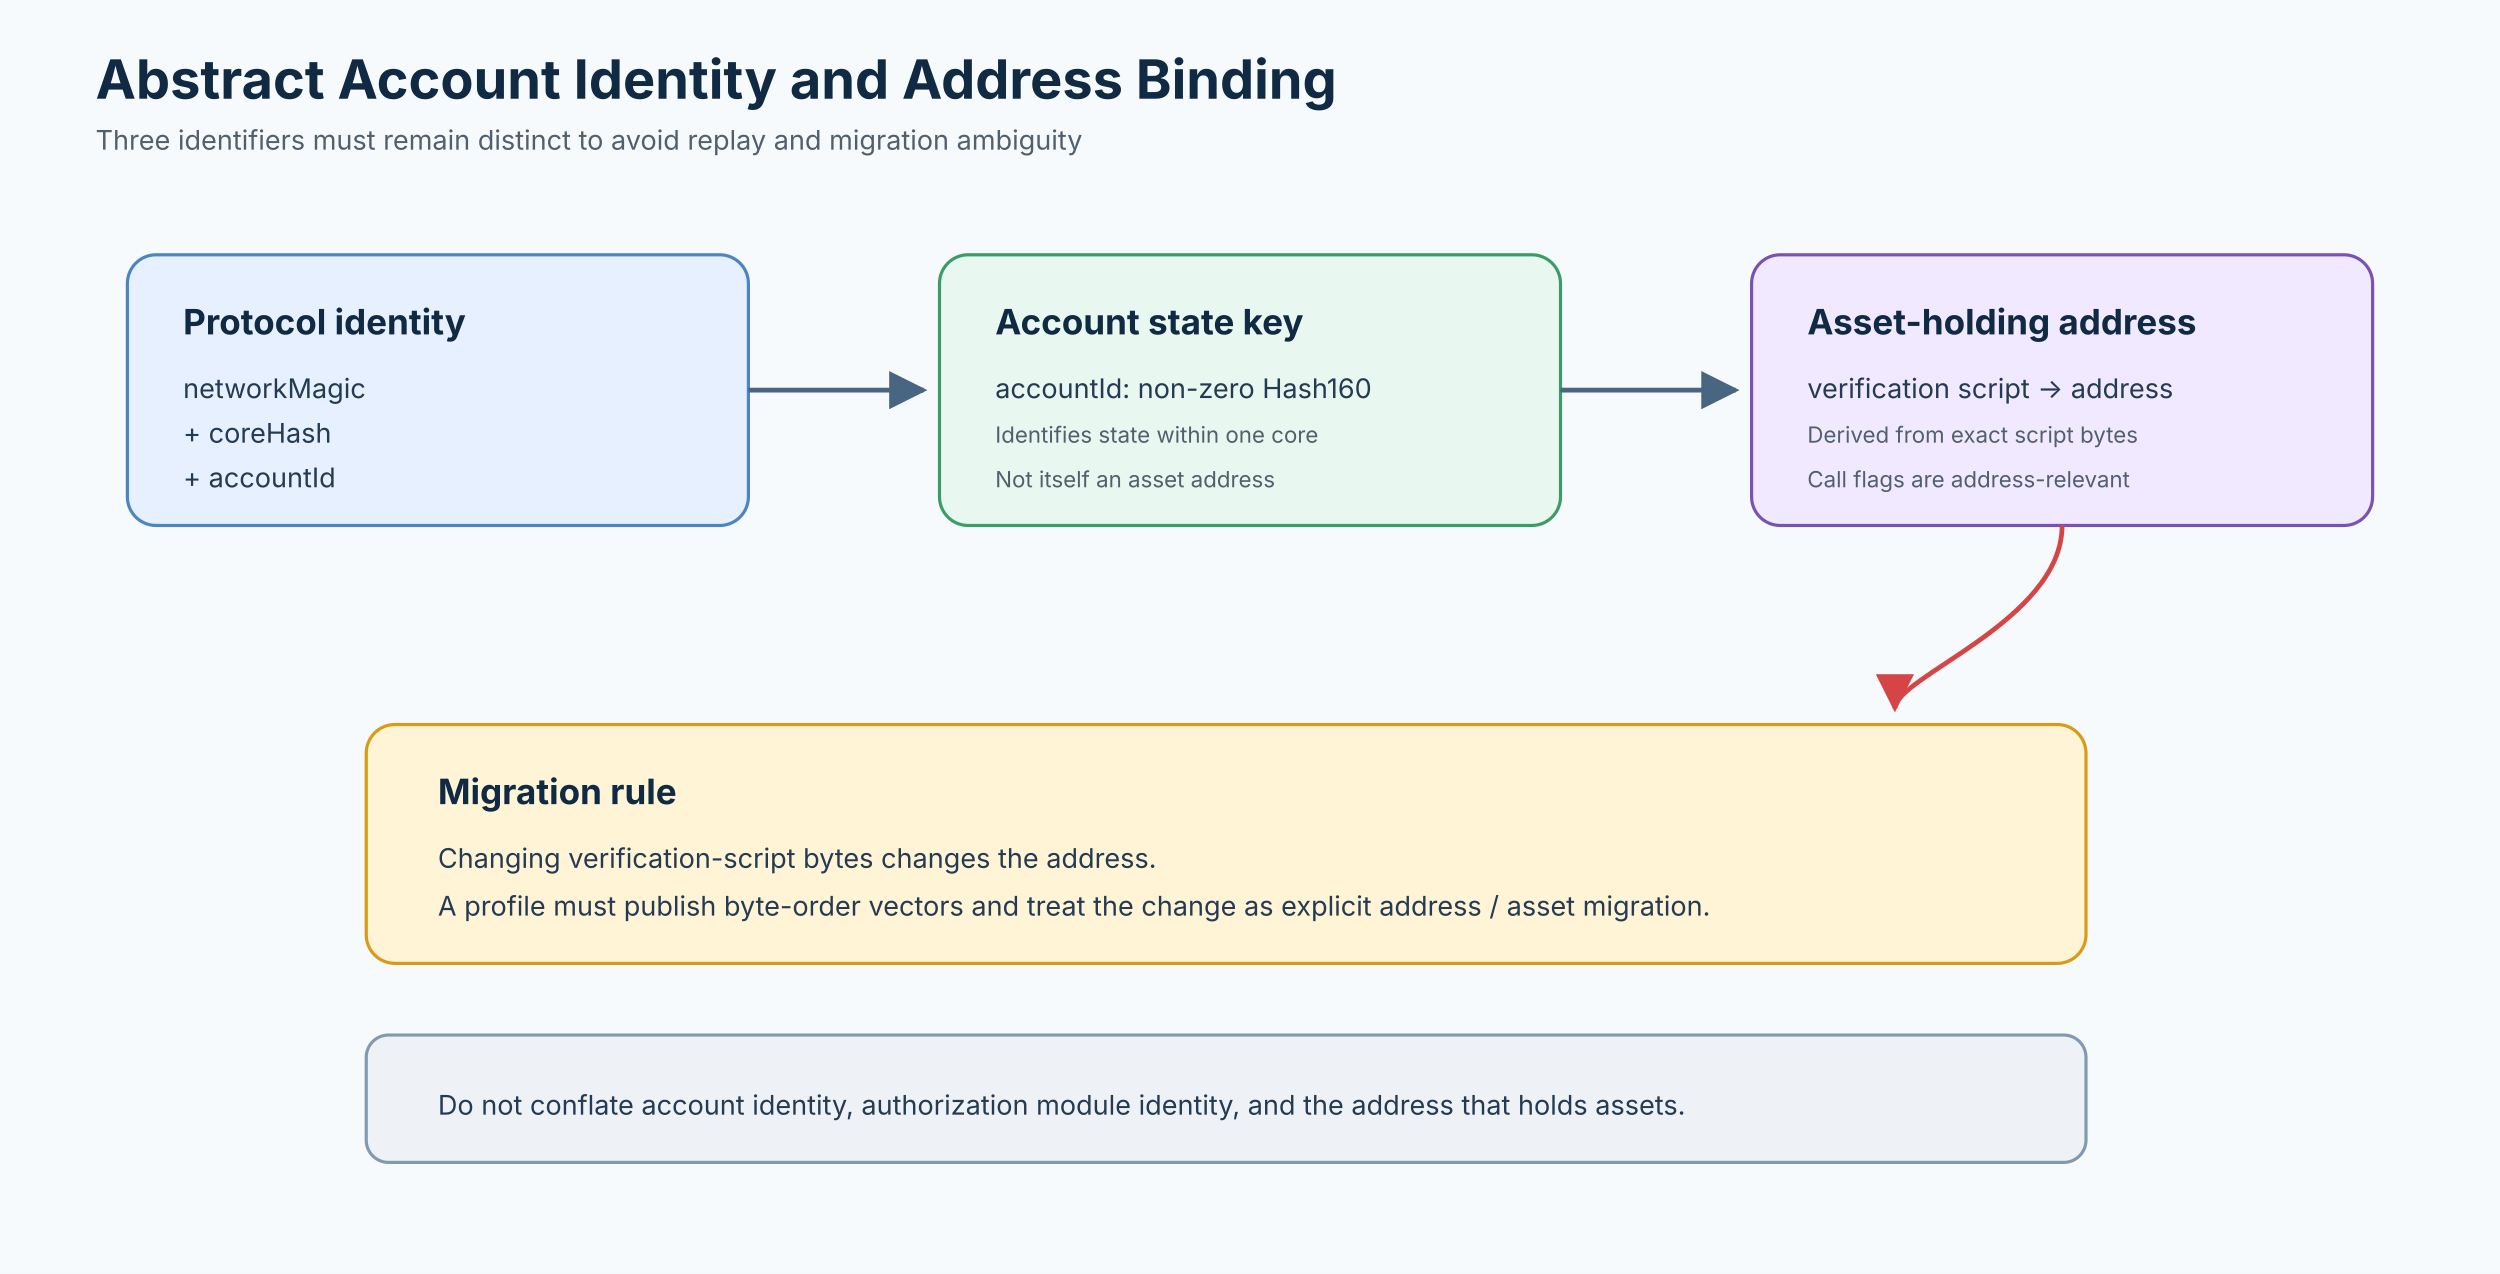
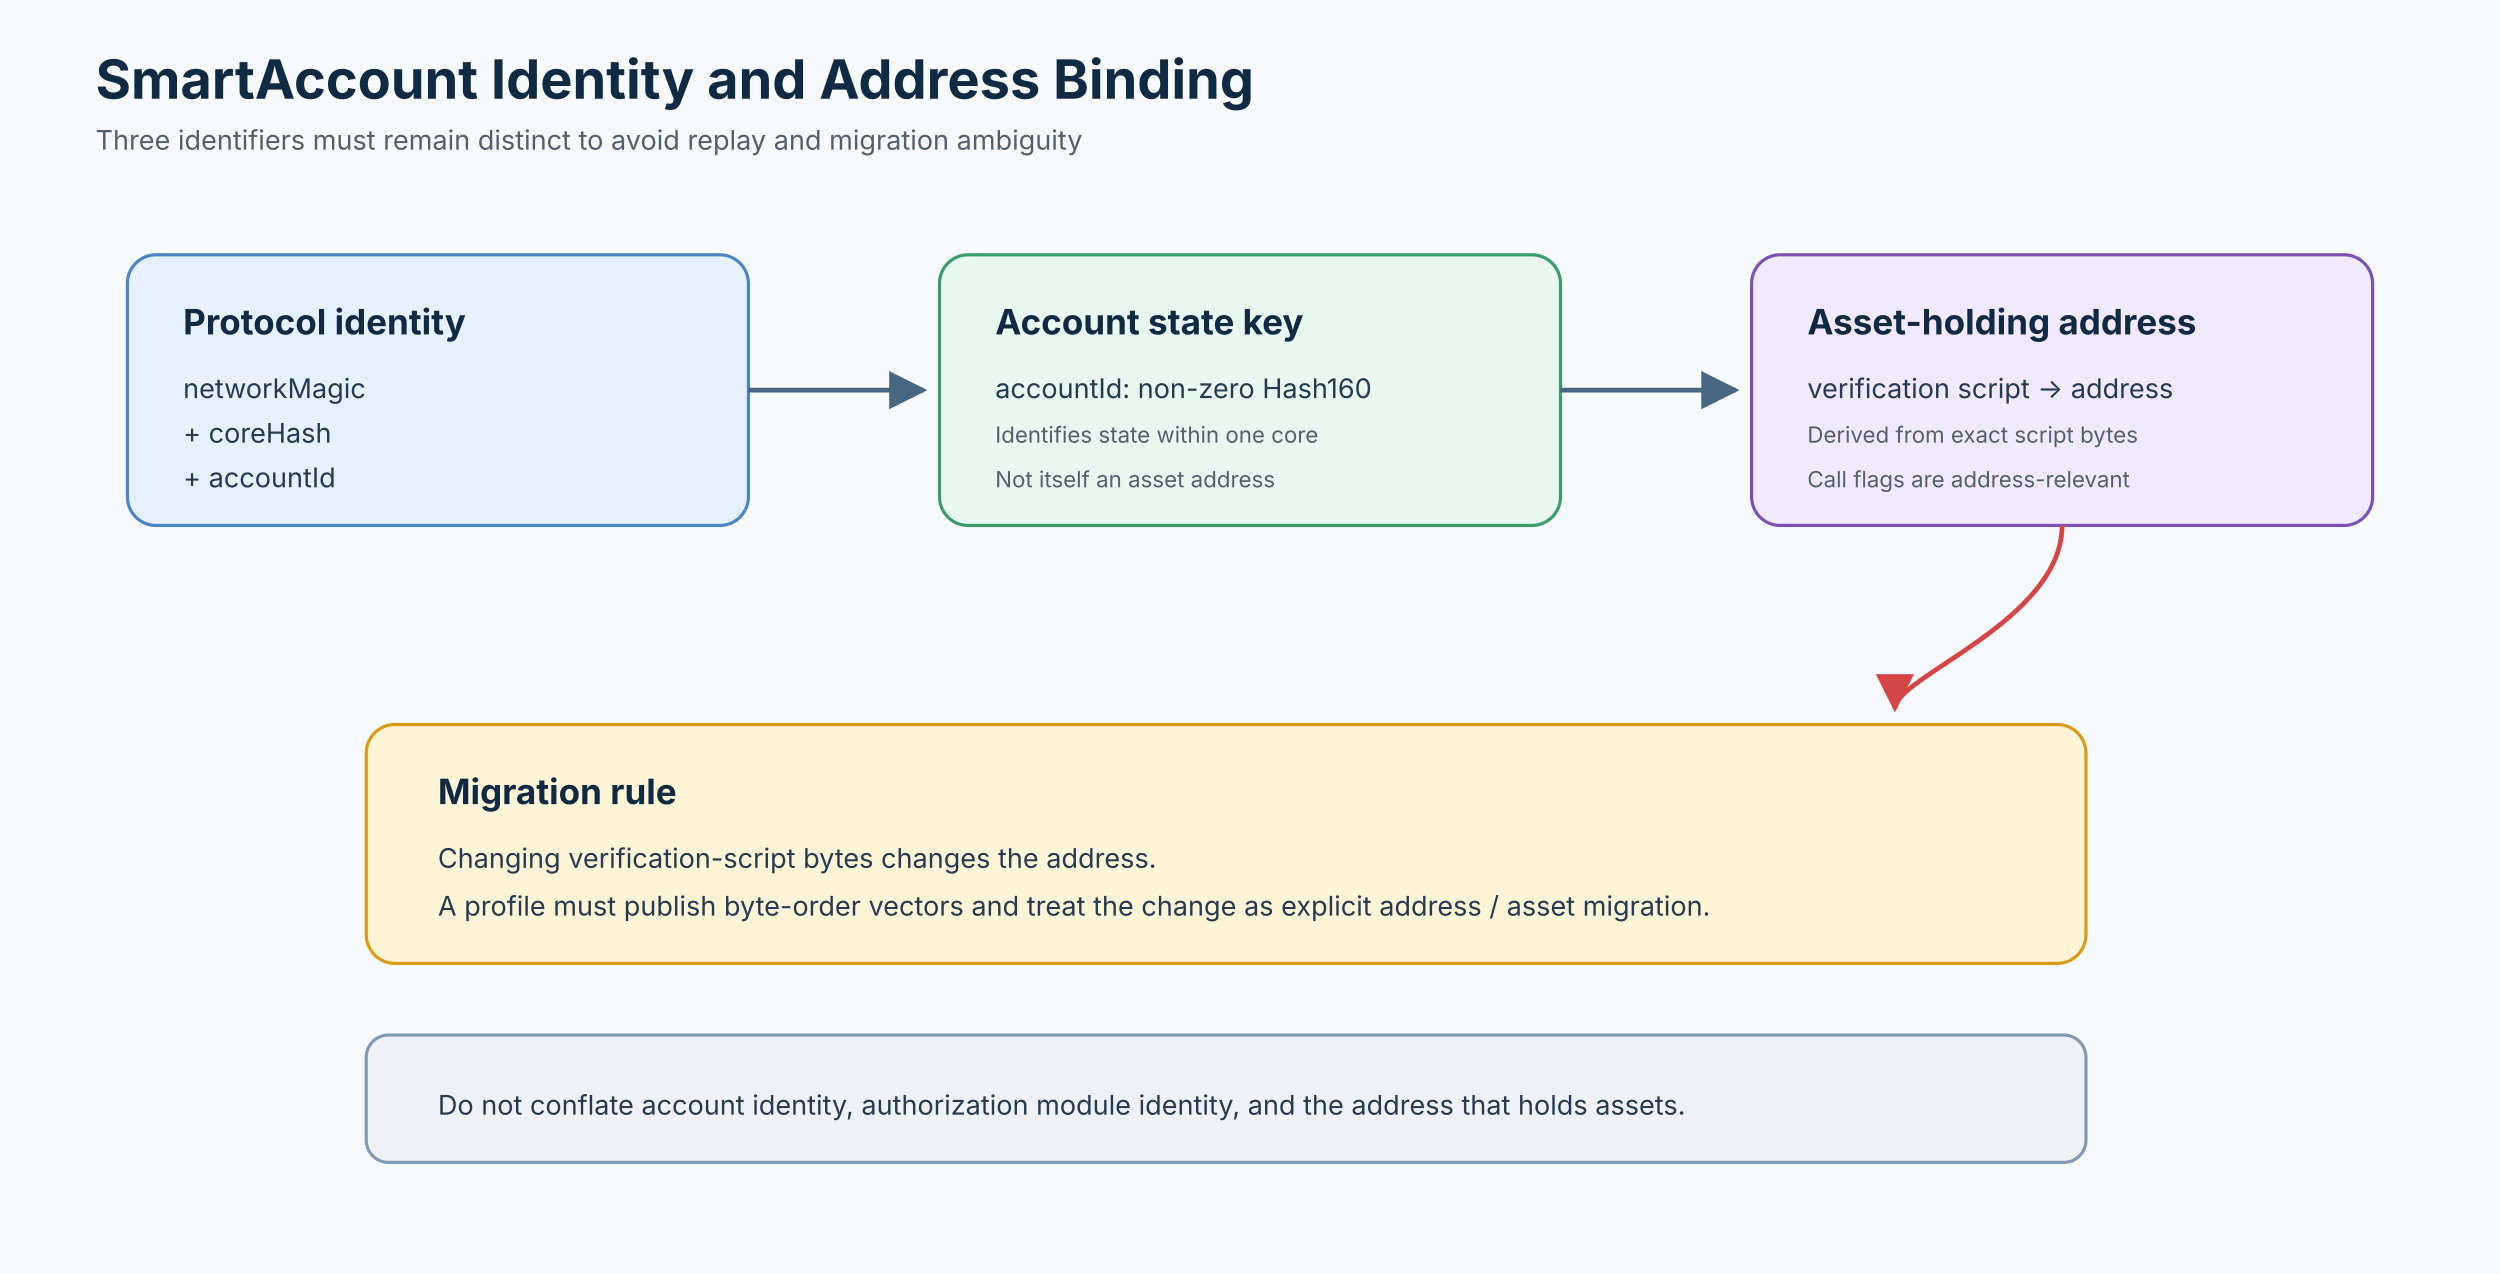
<svg xmlns="http://www.w3.org/2000/svg" width="1570" height="800" viewBox="0 0 1570 800" role="img" aria-labelledby="title desc">
  <style>
.bg{fill:#f7fafc}.title{font:700 34px -apple-system,BlinkMacSystemFont,"Segoe UI",sans-serif;fill:#102a43}.subtitle{font:400 17px -apple-system,BlinkMacSystemFont,"Segoe UI",sans-serif;fill:#52606d}.h{font:700 22px -apple-system,BlinkMacSystemFont,"Segoe UI",sans-serif;fill:#102a43}.body{font:400 17px -apple-system,BlinkMacSystemFont,"Segoe UI",sans-serif;fill:#243b53}.small{font:400 14px -apple-system,BlinkMacSystemFont,"Segoe UI",sans-serif;fill:#52606d}.white{fill:#fff}.card{stroke:#bcccdc;stroke-width:2}.blue{fill:#e6f0ff;stroke:#4c84c4;stroke-width:2}.green{fill:#e8f7ef;stroke:#3a9d68;stroke-width:2}.purple{fill:#f0e9ff;stroke:#7952b3;stroke-width:2}.amber{fill:#fff4d6;stroke:#d99a16;stroke-width:2}.red{fill:#fff0f0;stroke:#d64545;stroke-width:2}.gray{fill:#eef2f6;stroke:#829ab1;stroke-width:2}.dashed{stroke-dasharray:9 7}.arrow{stroke:#486581;stroke-width:3;fill:none;marker-end:url(#arrow)}.arrow2{stroke:#9fb3c8;stroke-width:2.5;fill:none;marker-end:url(#arrow)}.danger{stroke:#d64545;stroke-width:3;fill:none;marker-end:url(#redarrow)}.num{font:700 19px -apple-system,BlinkMacSystemFont,"Segoe UI",sans-serif;fill:#fff}.label{font:700 15px -apple-system,BlinkMacSystemFont,"Segoe UI",sans-serif;fill:#334e68}
</style>
  <defs>
    <marker id="arrow" viewBox="0 0 10 10" refX="9" refY="5" markerWidth="8" markerHeight="8" orient="auto-start-reverse">
      <path d="M 0 0 L 10 5 L 0 10 z" fill="#486581" />
    </marker>
    <marker id="redarrow" viewBox="0 0 10 10" refX="9" refY="5" markerWidth="8" markerHeight="8" orient="auto-start-reverse">
      <path d="M 0 0 L 10 5 L 0 10 z" fill="#d64545" />
    </marker>
  </defs>
  <rect class="bg" width="1570" height="800" />
-   <text x="60" y="62" class="title">Abstract Account Identity and Address Binding</text>
+   <text x="60" y="62" class="title">SmartAccount Identity and Address Binding</text>
  <text x="60" y="94" class="subtitle">Three identifiers must remain distinct to avoid replay and migration ambiguity</text>
  <rect x="80" y="160" width="390" height="170" rx="18" class="blue" />
  <text x="115" y="210" class="h">Protocol identity</text>
  <text x="115" y="250" class="body">networkMagic</text>
  <text x="115" y="278" class="body">+ coreHash</text>
  <text x="115" y="306" class="body">+ accountId</text>
  <rect x="590" y="160" width="390" height="170" rx="18" class="green" />
  <text x="625" y="210" class="h">Account state key</text>
  <text x="625" y="250" class="body">accountId: non-zero Hash160</text>
  <text x="625" y="278" class="small">Identifies state within one core</text>
  <text x="625" y="306" class="small">Not itself an asset address</text>
  <rect x="1100" y="160" width="390" height="170" rx="18" class="purple" />
  <text x="1135" y="210" class="h">Asset-holding address</text>
  <text x="1135" y="250" class="body">verification script -&gt; address</text>
  <text x="1135" y="278" class="small">Derived from exact script bytes</text>
  <text x="1135" y="306" class="small">Call flags are address-relevant</text>
  <path d="M 470 245 L 580 245" class="arrow" />
  <path d="M 980 245 L 1090 245" class="arrow" />
  <rect x="230" y="455" width="1080" height="150" rx="18" class="amber" />
  <text x="275" y="505" class="h">Migration rule</text>
  <text x="275" y="545" class="body">Changing verification-script bytes changes the address.</text>
  <text x="275" y="575" class="body">A profile must publish byte-order vectors and treat the change as explicit address / asset migration.</text>
  <path d="M 1295 330 C 1295 390 1190 425 1190 445" class="danger" />
  <rect x="230" y="650" width="1080" height="80" rx="14" class="gray" />
  <text x="275" y="700" class="body">Do not conflate account identity, authorization module identity, and the address that holds assets.</text>
</svg>
